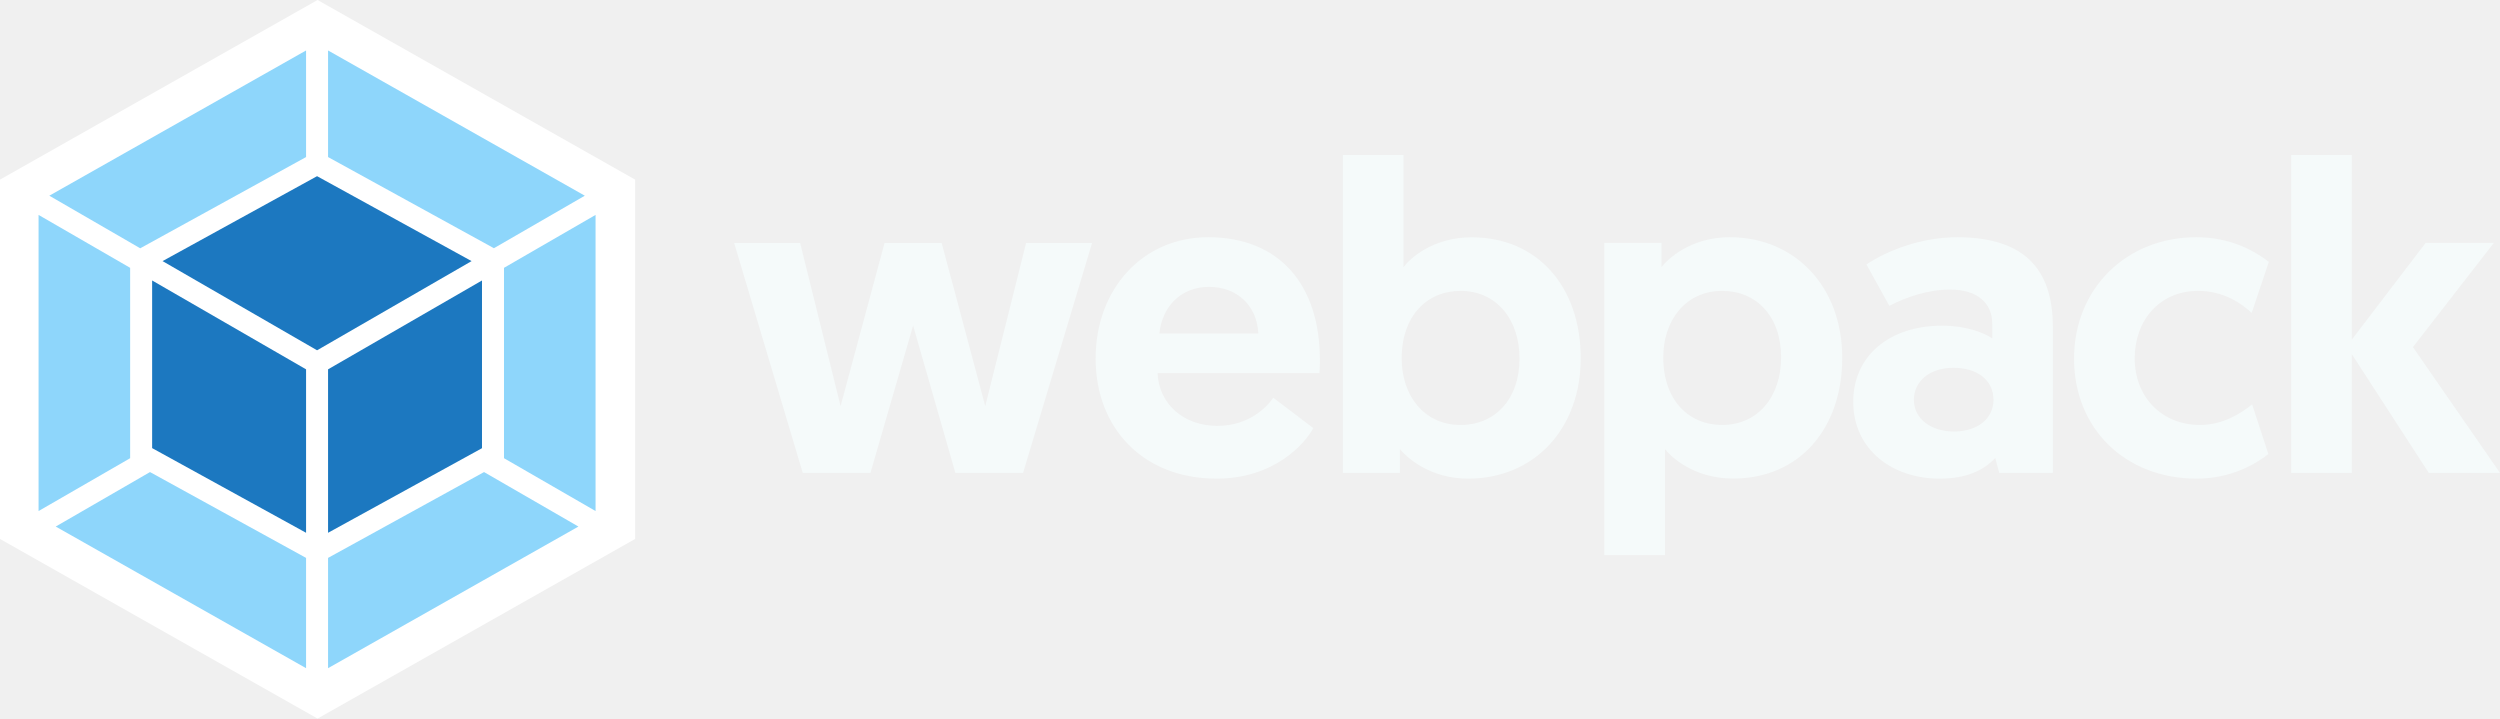
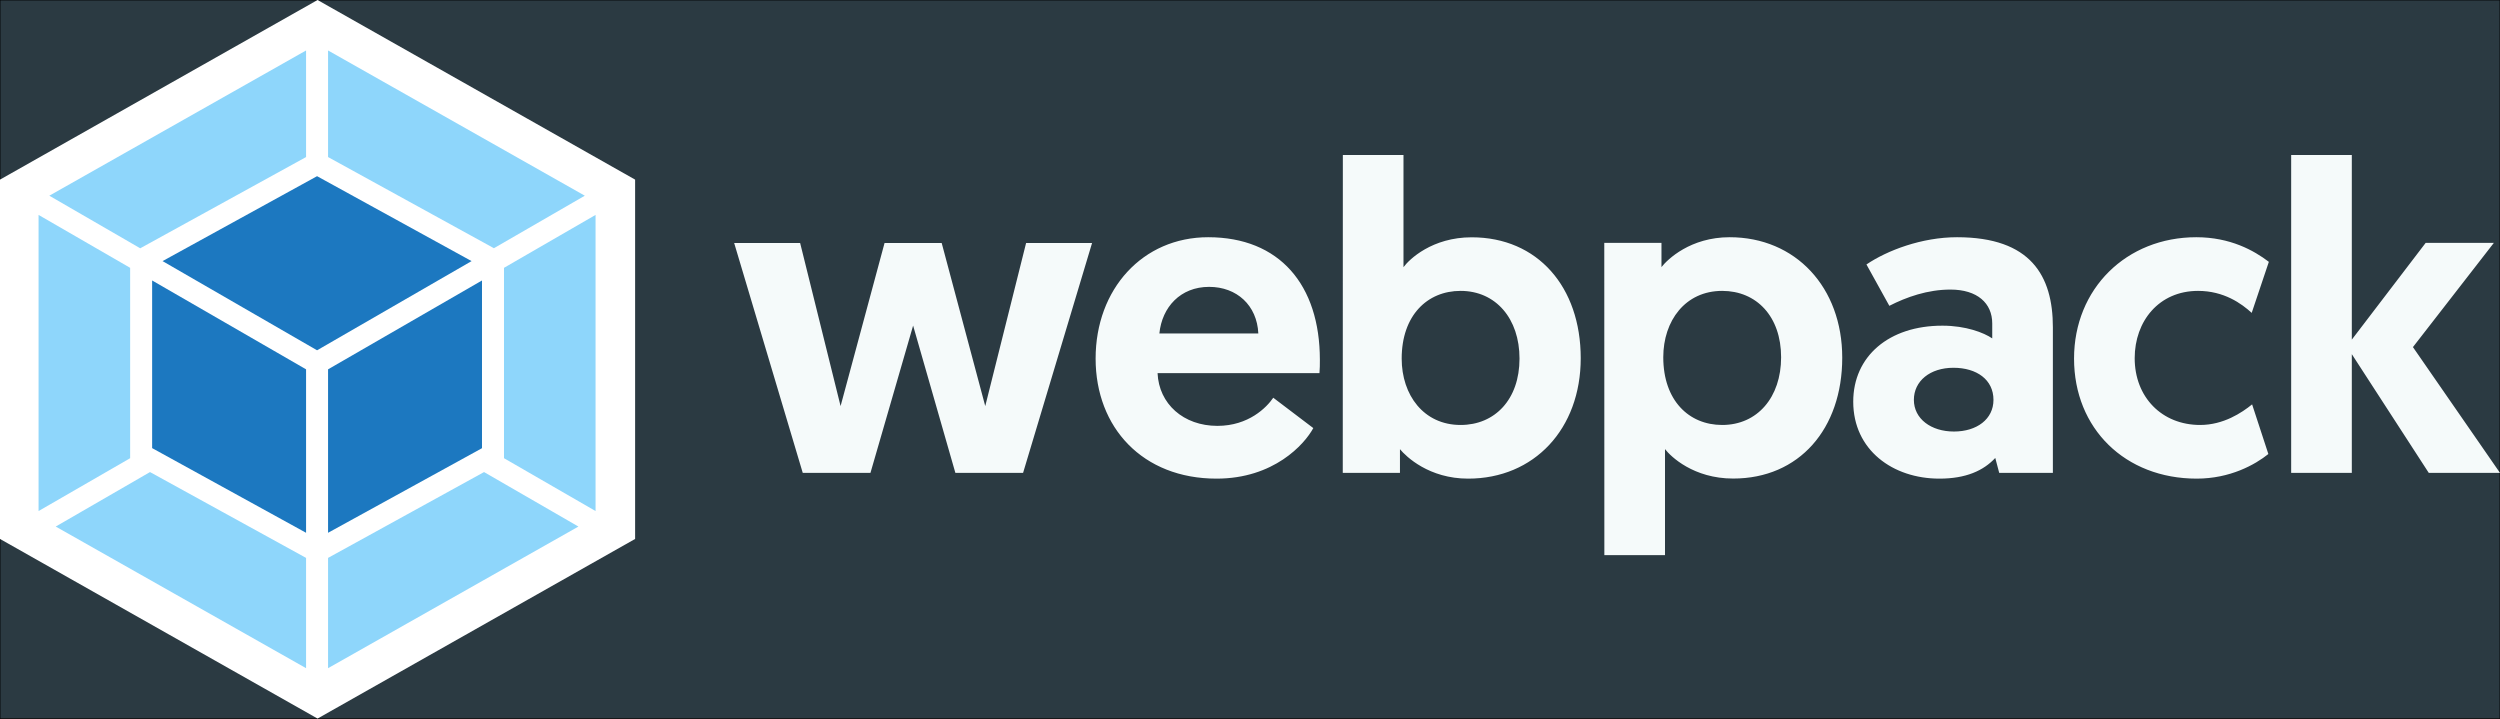
- <svg xmlns="http://www.w3.org/2000/svg" viewBox="0 0 3046.7 875.7">
-   <path fill="#FFF" d="M387 0l387 218.9v437.9L387 875.7 0 656.8V218.9L387 0z" />
-   <path fill="#8ED6FB" d="M704.9 641.7L399.8 814.3V679.9l190.1-104.6 115 66.4zm20.9-18.9V261.9l-111.6 64.5v232l111.6 64.4zM67.9 641.7L373 814.3V679.9L182.8 575.3 67.9 641.7zM47 622.8V261.9l111.6 64.5v232L47 622.8zm13.1-384.3L373 61.5v129.9L172.5 301.7l-1.6.9-110.8-64.1zm652.6 0l-312.9-177v129.9l200.5 110.2 1.6.9 110.8-64z" />
-   <path fill="#1C78C0" d="M373 649.3L185.4 546.1V341.8L373 450.1v199.2zm26.8 0l187.6-103.1V341.8L399.8 450.1v199.2zM198.1 318.2l188.3-103.5 188.3 103.5-188.3 108.7-188.3-108.7z" />
-   <path fill="#F5FAFA" d="M1164.3 576.3h82.5l84.1-280.2h-80.4l-49.8 198.8-53.1-198.8H1078l-53.6 198.8-49.3-198.8h-80.4l83.6 280.2h82.5l52-179.5 51.5 179.5zM1335.2 437c0 84.1 57.3 146.3 147.4 146.3 69.7 0 107.2-41.8 117.9-61.6l-48.8-37c-8 11.8-30 34.3-68.1 34.3-41.3 0-71.3-26.8-72.9-64.3H1608c.5-5.4.5-10.7.5-16.1 0-91.6-49.3-149.5-136.1-149.5-79.9 0-137.2 63.2-137.2 147.9zm77.7-30.6c3.2-32.1 25.7-56.8 60.6-56.8 33.8 0 58.4 22.5 60 56.8h-120.6zm223.5 169.9h69.7v-28.9c7.5 9.1 35.4 35.9 83.1 35.9 80.4 0 137.2-60.5 137.2-146.8 0-86.8-52.5-147.3-132.9-147.3-48.2 0-76.1 26.8-83.1 36.4V188.9h-73.9v387.4h-.1zm71.8-139.3c0-52.5 31.1-82.5 71.8-82.5 42.9 0 71.8 33.8 71.8 82.5 0 49.8-30 80.9-71.8 80.9-45 0-71.8-36.5-71.8-80.9zm247 239.5h73.9V547.3c7 9.1 34.8 35.9 83.1 35.9 80.4 0 132.9-60.5 132.9-147.3 0-85.7-56.8-146.8-137.2-146.8-47.7 0-75.6 26.8-83.1 36.4V296h-69.7v380.5h.1zm71.8-241.1c0-44.5 26.8-80.9 71.8-80.9 41.8 0 71.8 31.1 71.8 80.9 0 48.8-28.9 82.5-71.8 82.5-40.7 0-71.8-30-71.8-82.5zm231.5 54.1c0 58.9 48.2 93.8 105 93.8 32.2 0 53.6-9.6 68.1-25.2l4.8 18.2h65.4V398.9c0-62.7-26.8-109.8-116.8-109.8-42.9 0-85.2 16.1-110.4 33.2l27.9 50.4c20.9-10.7 46.6-19.8 74.5-19.8 32.7 0 50.9 16.6 50.9 41.3v18.2c-10.2-7-32.2-15.5-60.6-15.5-65.4-.1-108.8 37.4-108.8 92.6zm73.9-2.2c0-23 19.8-39.1 48.2-39.1s48.8 14.5 48.8 39.1c0 23.6-20.4 38.6-48.2 38.6s-48.8-15.5-48.8-38.6zm348.9 30.6c-46.6 0-79.8-33.8-79.8-81.4 0-45 29.5-82 77.2-82 31.6 0 53.1 15.5 65.4 26.8l20.9-62.2c-18.2-13.9-47.2-30-88.4-30-85.2 0-149 62.7-149 147.9s62.2 146.3 149.5 146.3c40.7 0 71.3-17.1 87.3-30l-19.8-60.5c-12.4 10.1-34.9 25.1-63.3 25.1zm110.9 58.4h73.9V431.6l93.8 144.7h86.8L2940.6 423l98.6-127h-83.1l-90 117.9v-225h-73.9v387.4z" />
+ <svg xmlns="http://www.w3.org/2000/svg" version="1.1" id="图层_1" x="0px" y="0px" viewBox="0 0 3046.7 875.7" style="enable-background:new 0 0 3046.7 875.7;" xml:space="preserve">
+   <style type="text/css">
+ 	.st0{fill:#2B3A42;stroke:#000000;stroke-miterlimit:10;}
+ 	.st1{fill:#FFFFFF;}
+ 	.st2{fill:#8ED6FB;}
+ 	.st3{fill:#1C78C0;}
+ 	.st4{fill:#F5FAFA;}
+ </style>
+   <rect class="st0" width="3046.7" height="875.7" />
+   <path class="st1" d="M387,0l387,218.9v437.9L387,875.7L0,656.8V218.9L387,0z" />
+   <path class="st2" d="M704.9,641.7L399.8,814.3V679.9l190.1-104.6L704.9,641.7L704.9,641.7z M725.8,622.8V261.9l-111.6,64.5v232  L725.8,622.8L725.8,622.8z M67.9,641.7L373,814.3V679.9L182.8,575.3L67.9,641.7z M47,622.8V261.9l111.6,64.5v232L47,622.8z   M60.1,238.5L373,61.5v129.9L172.5,301.7l-1.6,0.9C170.9,302.6,60.1,238.5,60.1,238.5z M712.7,238.5l-312.9-177v129.9l200.5,110.2  l1.6,0.9L712.7,238.5L712.7,238.5z" />
+   <path class="st3" d="M373,649.3L185.4,546.1V341.8L373,450.1V649.3z M399.8,649.3l187.6-103.1V341.8L399.8,450.1V649.3z   M198.1,318.2l188.3-103.5l188.3,103.5L386.4,426.9L198.1,318.2L198.1,318.2z" />
+   <path class="st4" d="M1164.3,576.3h82.5l84.1-280.2h-80.4l-49.8,198.8l-53.1-198.8H1078l-53.6,198.8l-49.3-198.8h-80.4l83.6,280.2  h82.5l52-179.5L1164.3,576.3z M1335.2,437c0,84.1,57.3,146.3,147.4,146.3c69.7,0,107.2-41.8,117.9-61.6l-48.8-37  c-8,11.8-30,34.3-68.1,34.3c-41.3,0-71.3-26.8-72.9-64.3H1608c0.5-5.4,0.5-10.7,0.5-16.1c0-91.6-49.3-149.5-136.1-149.5  C1392.5,289.1,1335.2,352.3,1335.2,437L1335.2,437z M1412.9,406.4c3.2-32.1,25.7-56.8,60.6-56.8c33.8,0,58.4,22.5,60,56.8H1412.9z   M1636.4,576.3h69.7v-28.9c7.5,9.1,35.4,35.9,83.1,35.9c80.4,0,137.2-60.5,137.2-146.8c0-86.8-52.5-147.3-132.9-147.3  c-48.2,0-76.1,26.8-83.1,36.4V188.9h-73.9L1636.4,576.3L1636.4,576.3L1636.4,576.3z M1708.2,437c0-52.5,31.1-82.5,71.8-82.5  c42.9,0,71.8,33.8,71.8,82.5c0,49.8-30,80.9-71.8,80.9C1735,517.9,1708.2,481.4,1708.2,437L1708.2,437z M1955.2,676.5h73.9V547.3  c7,9.1,34.8,35.9,83.1,35.9c80.4,0,132.9-60.5,132.9-147.3c0-85.7-56.8-146.8-137.2-146.8c-47.7,0-75.6,26.8-83.1,36.4V296h-69.7  L1955.2,676.5L1955.2,676.5z M2027,435.4c0-44.5,26.8-80.9,71.8-80.9c41.8,0,71.8,31.1,71.8,80.9c0,48.8-28.9,82.5-71.8,82.5  C2058.1,517.9,2027,487.9,2027,435.4L2027,435.4z M2258.5,489.5c0,58.9,48.2,93.8,105,93.8c32.2,0,53.6-9.6,68.1-25.2l4.8,18.2h65.4  V398.9c0-62.7-26.8-109.8-116.8-109.8c-42.9,0-85.2,16.1-110.4,33.2l27.9,50.4c20.9-10.7,46.6-19.8,74.5-19.8  c32.7,0,50.9,16.6,50.9,41.3v18.2c-10.2-7-32.2-15.5-60.6-15.5C2301.9,396.8,2258.5,434.3,2258.5,489.5L2258.5,489.5z M2332.4,487.3  c0-23,19.8-39.1,48.2-39.1s48.8,14.5,48.8,39.1c0,23.6-20.4,38.6-48.2,38.6S2332.4,510.4,2332.4,487.3L2332.4,487.3z M2681.3,517.9  c-46.6,0-79.8-33.8-79.8-81.4c0-45,29.5-82,77.2-82c31.6,0,53.1,15.5,65.4,26.8l20.9-62.2c-18.2-13.9-47.2-30-88.4-30  c-85.2,0-149,62.7-149,147.9s62.2,146.3,149.5,146.3c40.7,0,71.3-17.1,87.3-30l-19.8-60.5C2732.2,502.9,2709.7,517.9,2681.3,517.9  L2681.3,517.9z M2792.2,576.3h73.9V431.6l93.8,144.7h86.8L2940.6,423l98.6-127h-83.1l-90,117.9v-225h-73.9L2792.2,576.3  L2792.2,576.3z" />
</svg>
